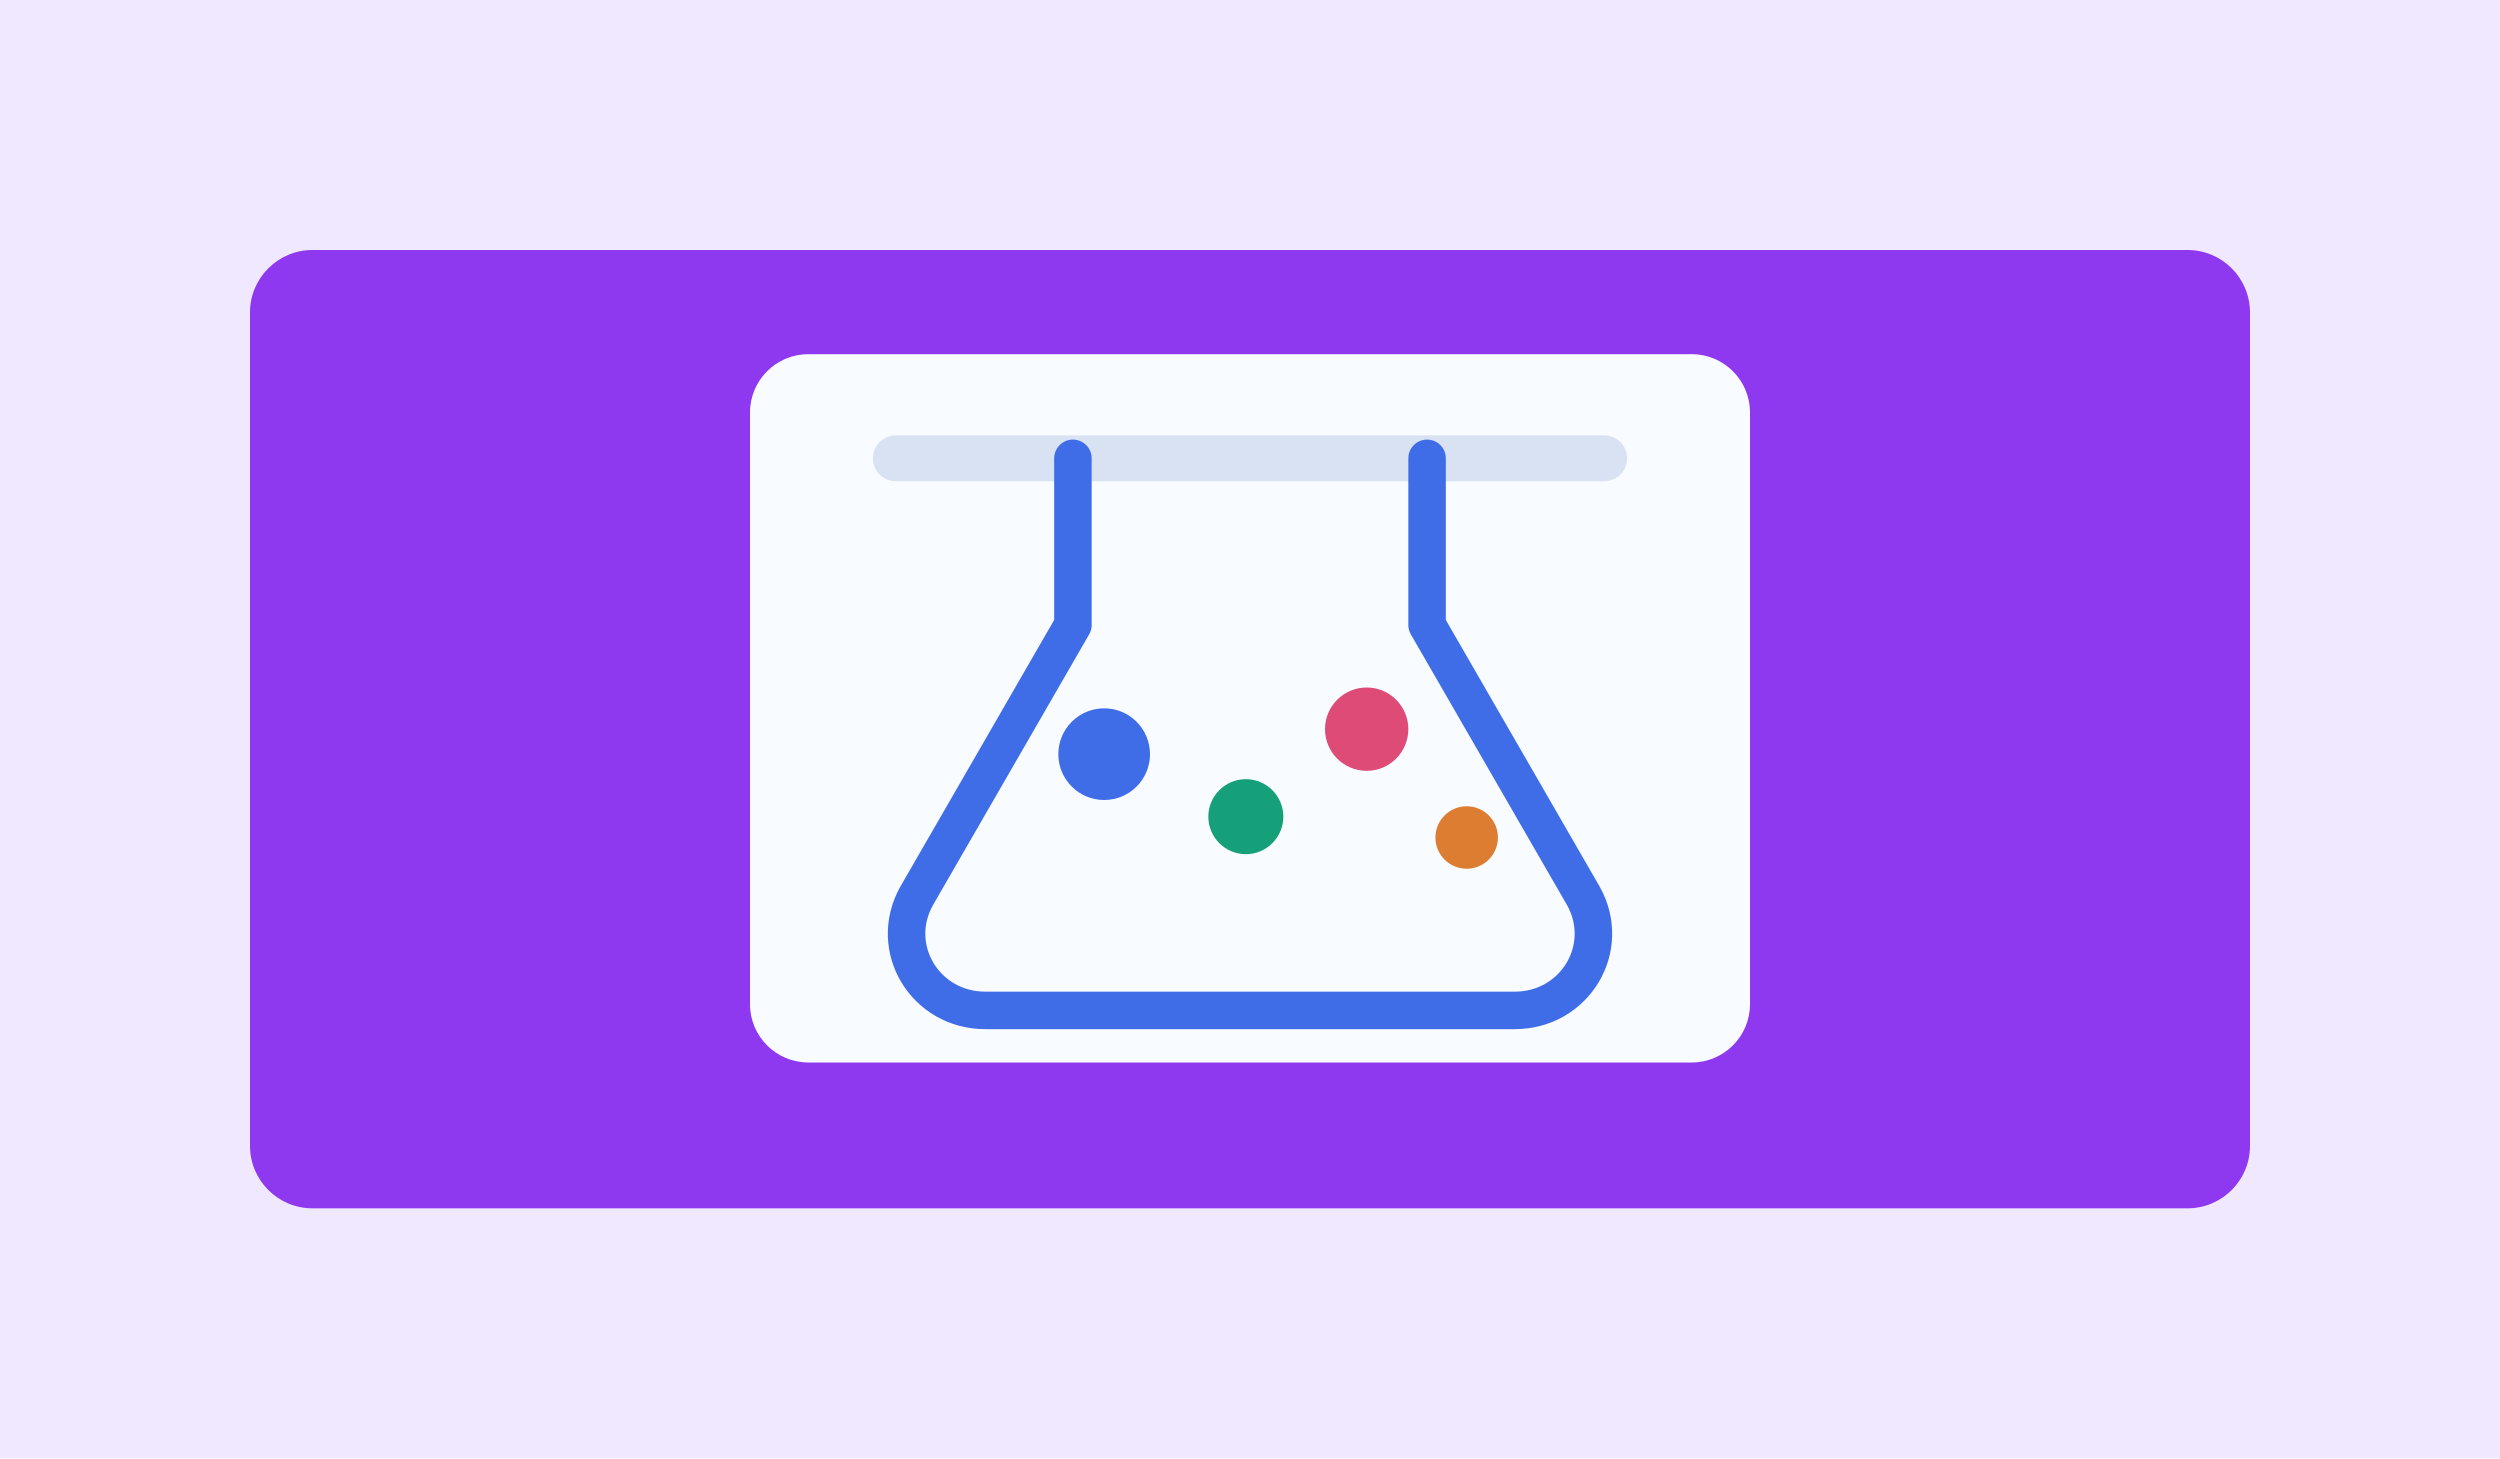
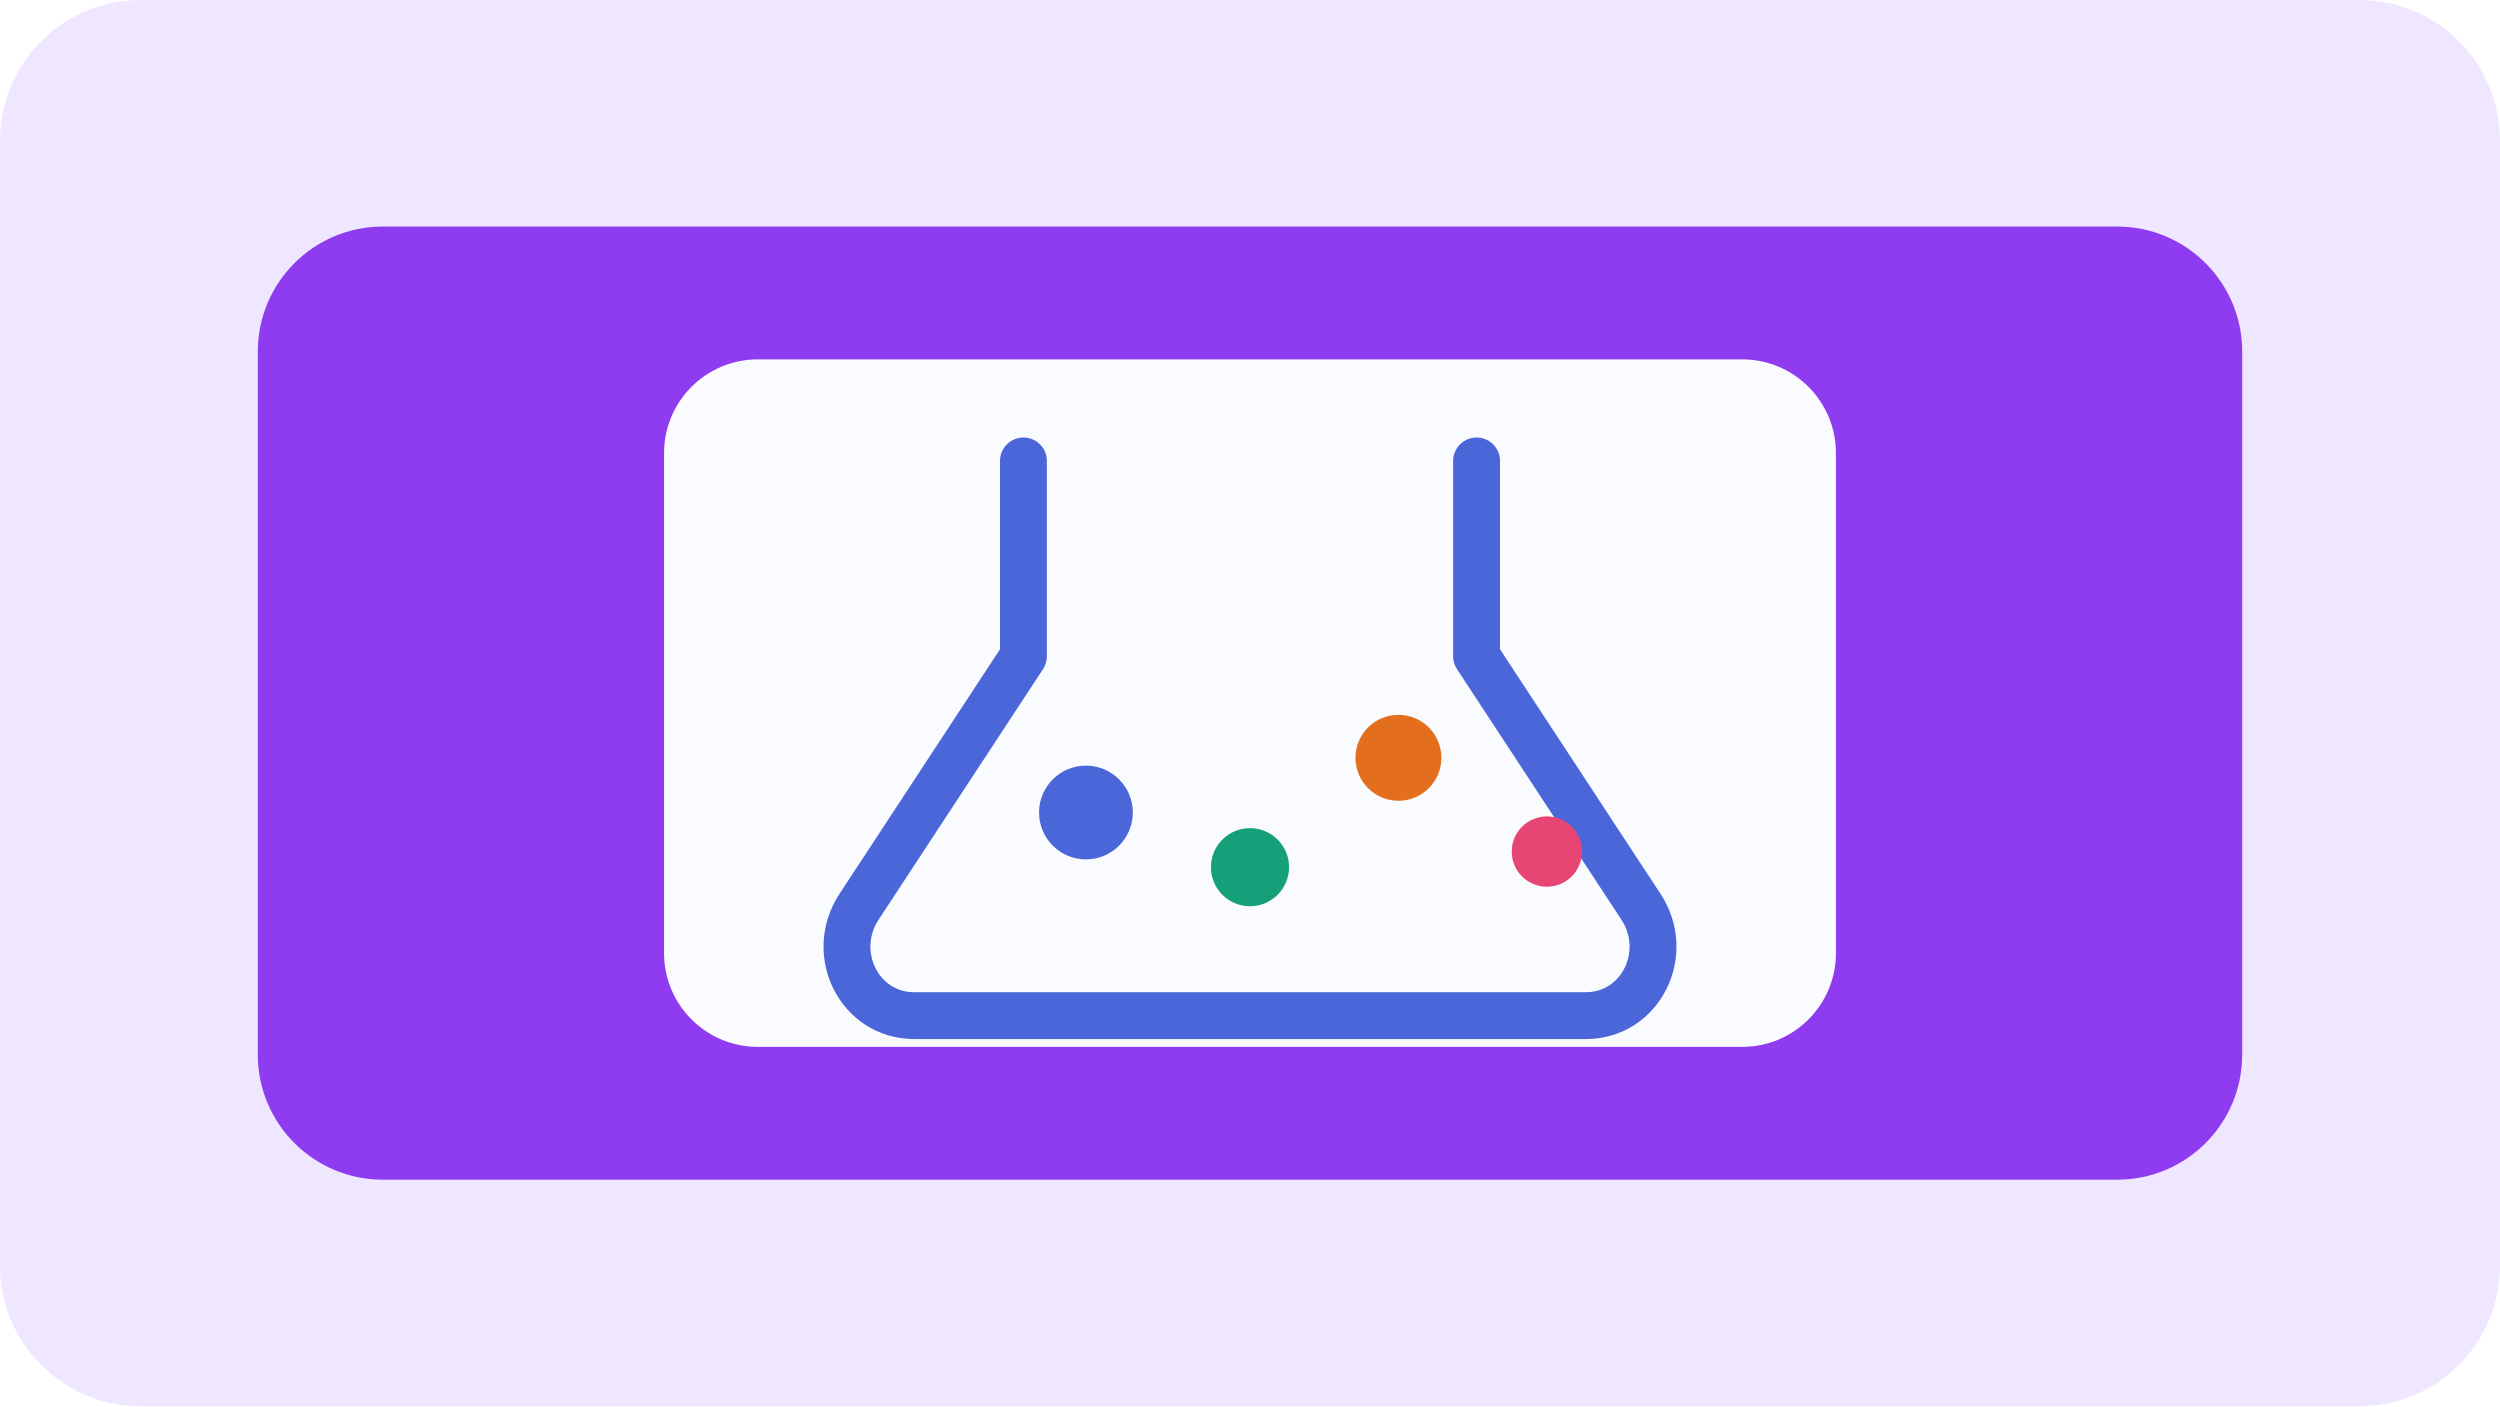
- <svg xmlns="http://www.w3.org/2000/svg" width="1200" height="700" viewBox="0 0 1200 700" fill="none">
-   <rect width="1200" height="700" fill="#EFE8FF" />
-   <rect x="120" y="120" width="960" height="460" rx="30" fill="#8E38EF" />
-   <rect x="360" y="170" width="480" height="340" rx="28" fill="#F8FBFF" />
-   <path d="M430 220H770" stroke="#D8E2F2" stroke-width="22" stroke-linecap="round" />
-   <path d="M515 220V300L440 430C426 455 444 485 473 485H727C756 485 774 455 760 430L685 300V220" stroke="#3F6DE7" stroke-width="18" stroke-linecap="round" stroke-linejoin="round" />
-   <circle cx="530" cy="362" r="22" fill="#3F6DE7" />
-   <circle cx="598" cy="392" r="18" fill="#16A079" />
-   <circle cx="656" cy="350" r="20" fill="#DE4B76" />
-   <circle cx="704" cy="402" r="15" fill="#DC7D31" />
+ <svg xmlns="http://www.w3.org/2000/svg" width="640" height="360" viewBox="0 0 640 360" fill="none">
+   <rect width="640" height="360" rx="36" fill="#EEE7FF" />
+   <rect x="66" y="58" width="508" height="244" rx="32" fill="#8F3CF0" />
+   <rect x="170" y="92" width="300" height="176" rx="24" fill="#F9FBFF" />
+   <path d="M262 118V168L220 232C212 244 220 260 234 260H406C420 260 428 244 420 232L378 168V118" stroke="#4B66D8" stroke-width="12" stroke-linecap="round" stroke-linejoin="round" />
+   <circle cx="278" cy="208" r="12" fill="#4B66D8" />
+   <circle cx="320" cy="222" r="10" fill="#16A079" />
+   <circle cx="358" cy="194" r="11" fill="#E36F1E" />
+   <circle cx="396" cy="218" r="9" fill="#E74674" />
</svg>
